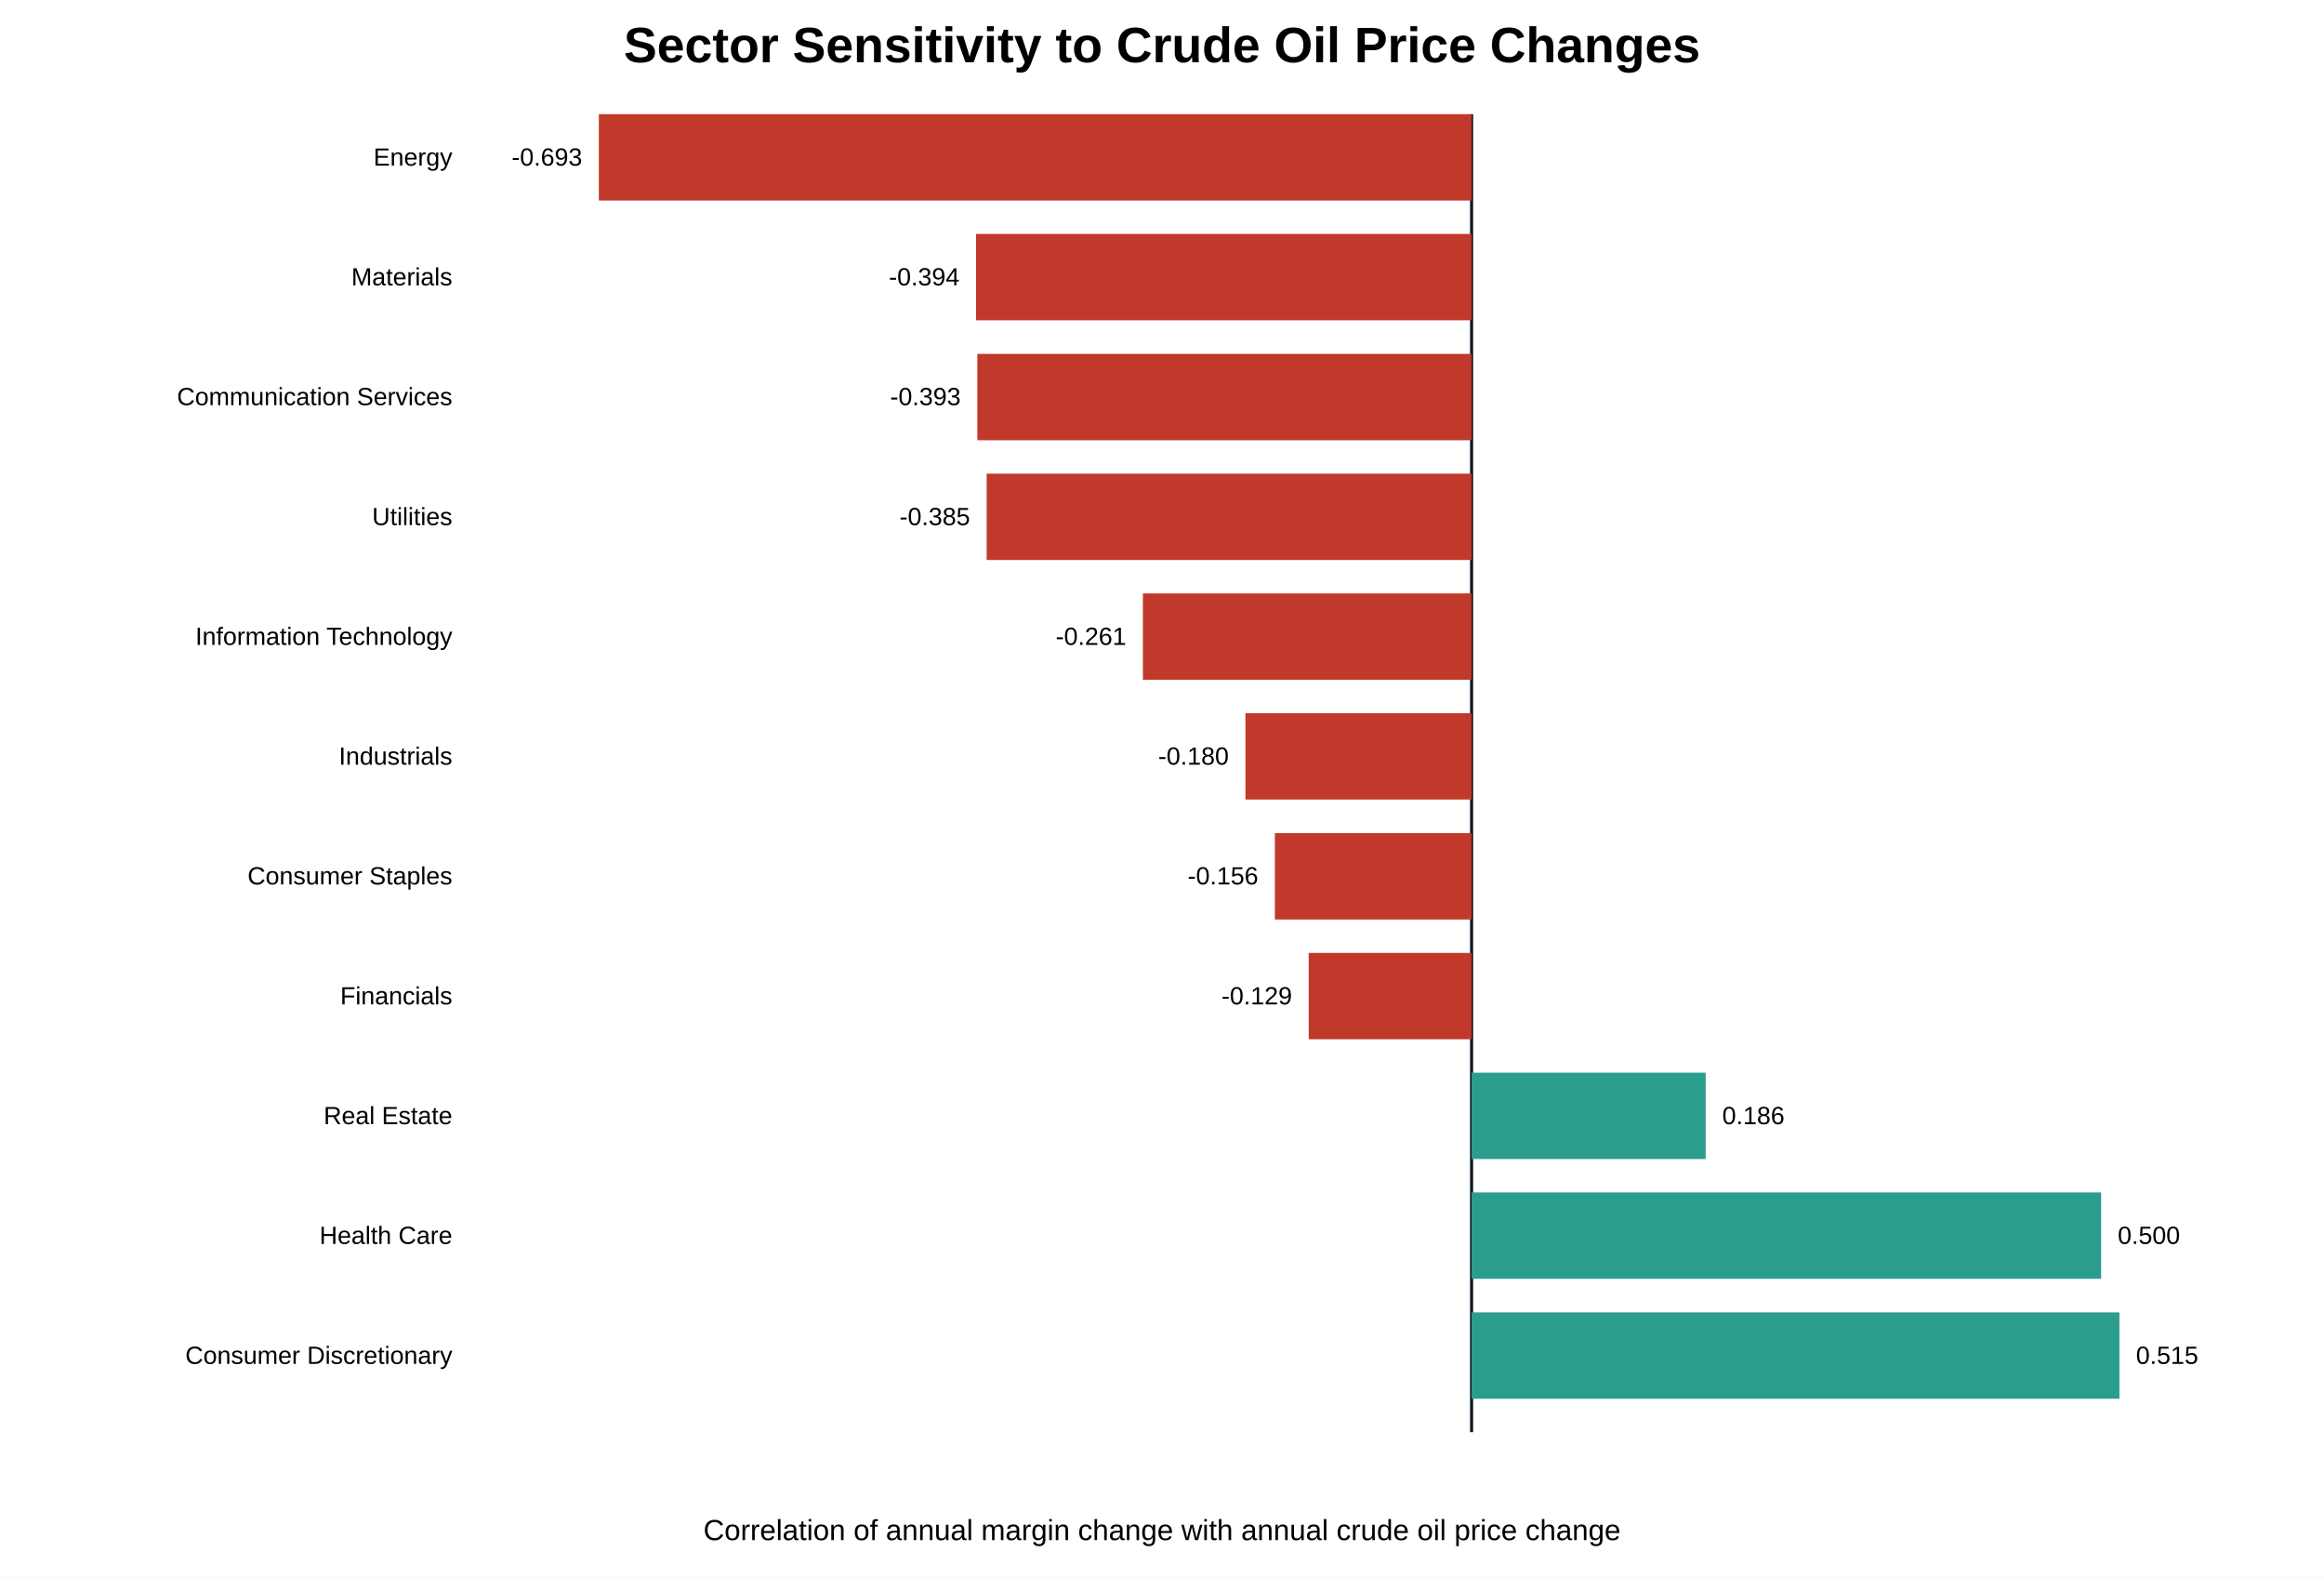
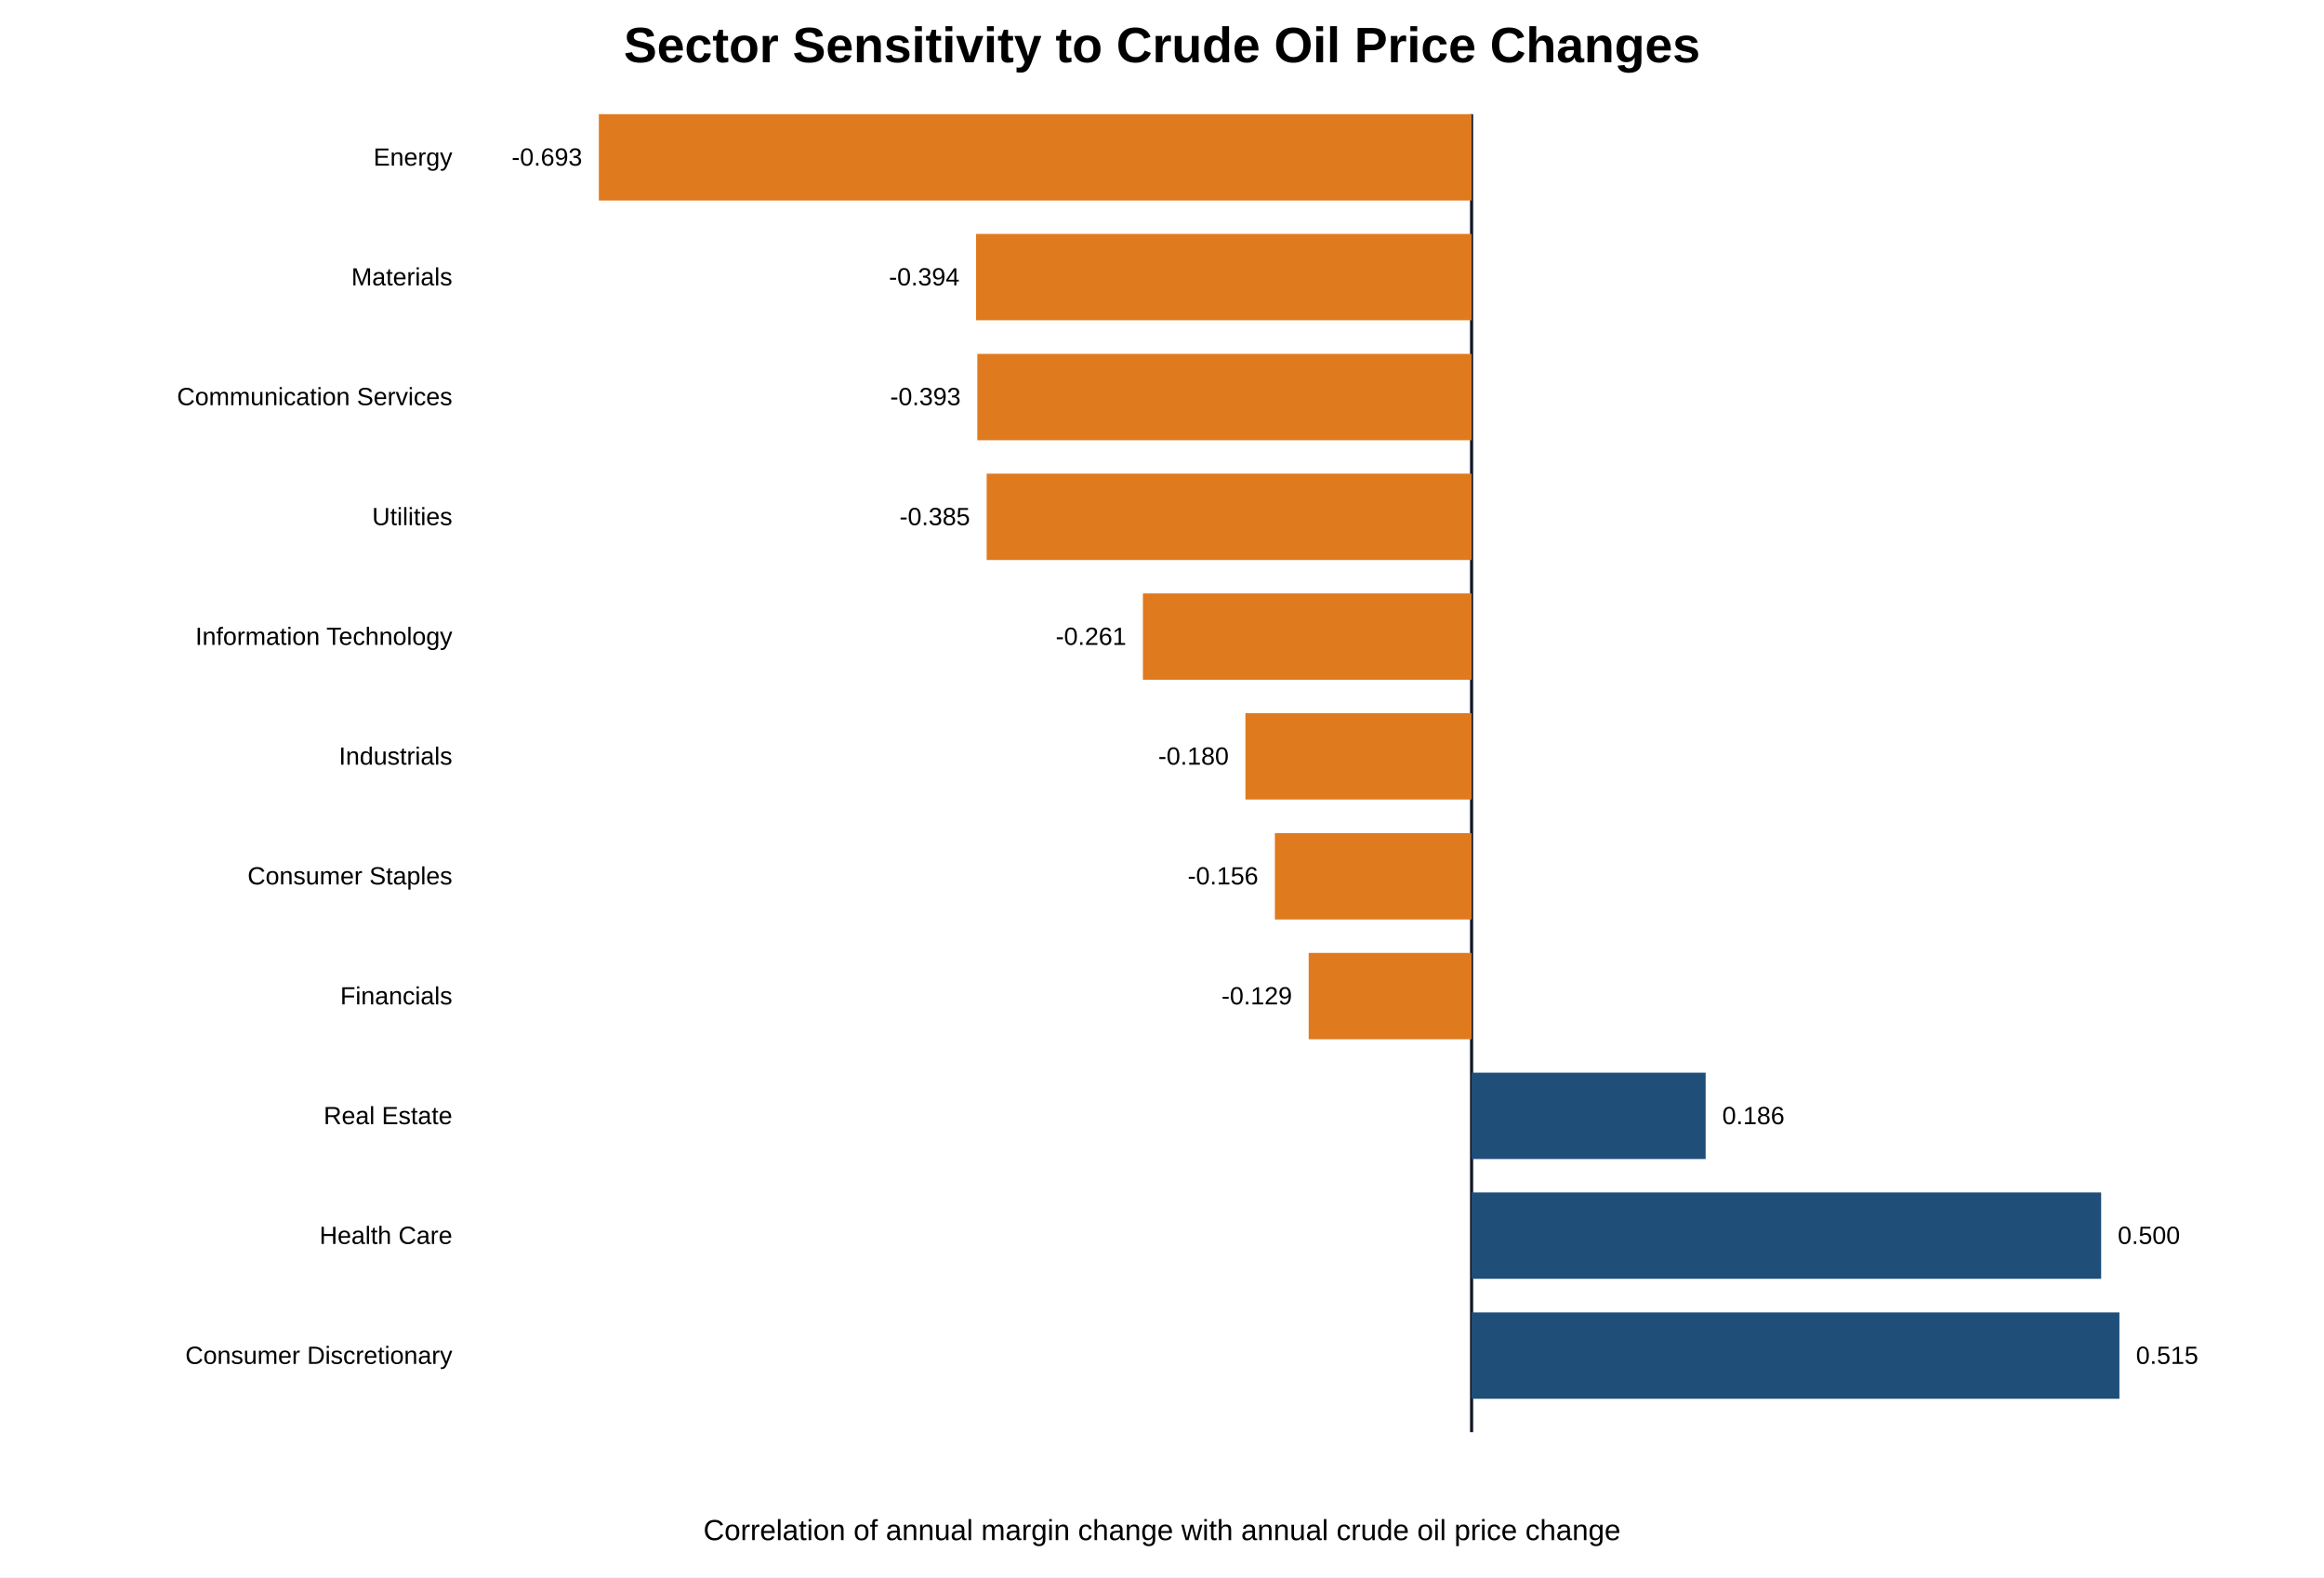
<svg xmlns="http://www.w3.org/2000/svg" width="1120" height="760" viewBox="0 0 1120 760">
  <rect width="100%" height="100%" fill="white" />
  <text x="560.0" y="30" text-anchor="middle" font-family="Arial" font-size="24" font-weight="bold">Sector Sensitivity to Crude Oil Price Changes</text>
  <line x1="709.2" y1="55" x2="709.2" y2="690" stroke="#111827" stroke-width="1.5" />
-   <rect x="288.6" y="55.0" width="420.6" height="41.6" fill="#c0392b" />
+   <rect x="288.6" y="55.0" width="420.6" height="41.6" fill="#e07a1f" />
  <text x="218" y="79.8" text-anchor="end" font-family="Arial" font-size="12">Energy</text>
  <text x="280.6" y="79.8" text-anchor="end" font-family="Arial" font-size="12">-0.693</text>
-   <rect x="470.4" y="112.7" width="238.8" height="41.6" fill="#c0392b" />
+   <rect x="470.4" y="112.7" width="238.8" height="41.6" fill="#e07a1f" />
  <text x="218" y="137.5" text-anchor="end" font-family="Arial" font-size="12">Materials</text>
  <text x="462.4" y="137.5" text-anchor="end" font-family="Arial" font-size="12">-0.394</text>
-   <rect x="471.0" y="170.5" width="238.2" height="41.6" fill="#c0392b" />
+   <rect x="471.0" y="170.5" width="238.2" height="41.6" fill="#e07a1f" />
  <text x="218" y="195.2" text-anchor="end" font-family="Arial" font-size="12">Communication Services</text>
  <text x="463.0" y="195.2" text-anchor="end" font-family="Arial" font-size="12">-0.393</text>
-   <rect x="475.5" y="228.2" width="233.7" height="41.6" fill="#c0392b" />
+   <rect x="475.5" y="228.2" width="233.7" height="41.6" fill="#e07a1f" />
  <text x="218" y="253.0" text-anchor="end" font-family="Arial" font-size="12">Utilities</text>
  <text x="467.5" y="253.0" text-anchor="end" font-family="Arial" font-size="12">-0.385</text>
-   <rect x="550.8" y="285.9" width="158.4" height="41.6" fill="#c0392b" />
+   <rect x="550.8" y="285.9" width="158.4" height="41.6" fill="#e07a1f" />
  <text x="218" y="310.7" text-anchor="end" font-family="Arial" font-size="12">Information Technology</text>
  <text x="542.8" y="310.7" text-anchor="end" font-family="Arial" font-size="12">-0.261</text>
-   <rect x="600.2" y="343.6" width="109.0" height="41.6" fill="#c0392b" />
+   <rect x="600.2" y="343.6" width="109.0" height="41.6" fill="#e07a1f" />
  <text x="218" y="368.4" text-anchor="end" font-family="Arial" font-size="12">Industrials</text>
  <text x="592.2" y="368.4" text-anchor="end" font-family="Arial" font-size="12">-0.180</text>
-   <rect x="614.4" y="401.4" width="94.8" height="41.6" fill="#c0392b" />
+   <rect x="614.4" y="401.4" width="94.8" height="41.6" fill="#e07a1f" />
  <text x="218" y="426.1" text-anchor="end" font-family="Arial" font-size="12">Consumer Staples</text>
  <text x="606.4" y="426.1" text-anchor="end" font-family="Arial" font-size="12">-0.156</text>
-   <rect x="630.7" y="459.1" width="78.5" height="41.6" fill="#c0392b" />
+   <rect x="630.7" y="459.1" width="78.5" height="41.6" fill="#e07a1f" />
  <text x="218" y="483.9" text-anchor="end" font-family="Arial" font-size="12">Financials</text>
  <text x="622.7" y="483.9" text-anchor="end" font-family="Arial" font-size="12">-0.129</text>
-   <rect x="709.2" y="516.8" width="112.8" height="41.6" fill="#2a9d8f" />
+   <rect x="709.2" y="516.8" width="112.8" height="41.6" fill="#1f4e79" />
  <text x="218" y="541.6" text-anchor="end" font-family="Arial" font-size="12">Real Estate</text>
  <text x="830.0" y="541.6" text-anchor="start" font-family="Arial" font-size="12">0.186</text>
-   <rect x="709.2" y="574.5" width="303.4" height="41.6" fill="#2a9d8f" />
+   <rect x="709.2" y="574.5" width="303.4" height="41.6" fill="#1f4e79" />
  <text x="218" y="599.3" text-anchor="end" font-family="Arial" font-size="12">Health Care</text>
  <text x="1020.6" y="599.3" text-anchor="start" font-family="Arial" font-size="12">0.500</text>
-   <rect x="709.2" y="632.3" width="312.2" height="41.6" fill="#2a9d8f" />
+   <rect x="709.2" y="632.3" width="312.2" height="41.6" fill="#1f4e79" />
  <text x="218" y="657.1" text-anchor="end" font-family="Arial" font-size="12">Consumer Discretionary</text>
  <text x="1029.4" y="657.1" text-anchor="start" font-family="Arial" font-size="12">0.515</text>
  <text x="560.0" y="742" text-anchor="middle" font-family="Arial" font-size="14">Correlation of annual margin change with annual crude oil price change</text>
</svg>
